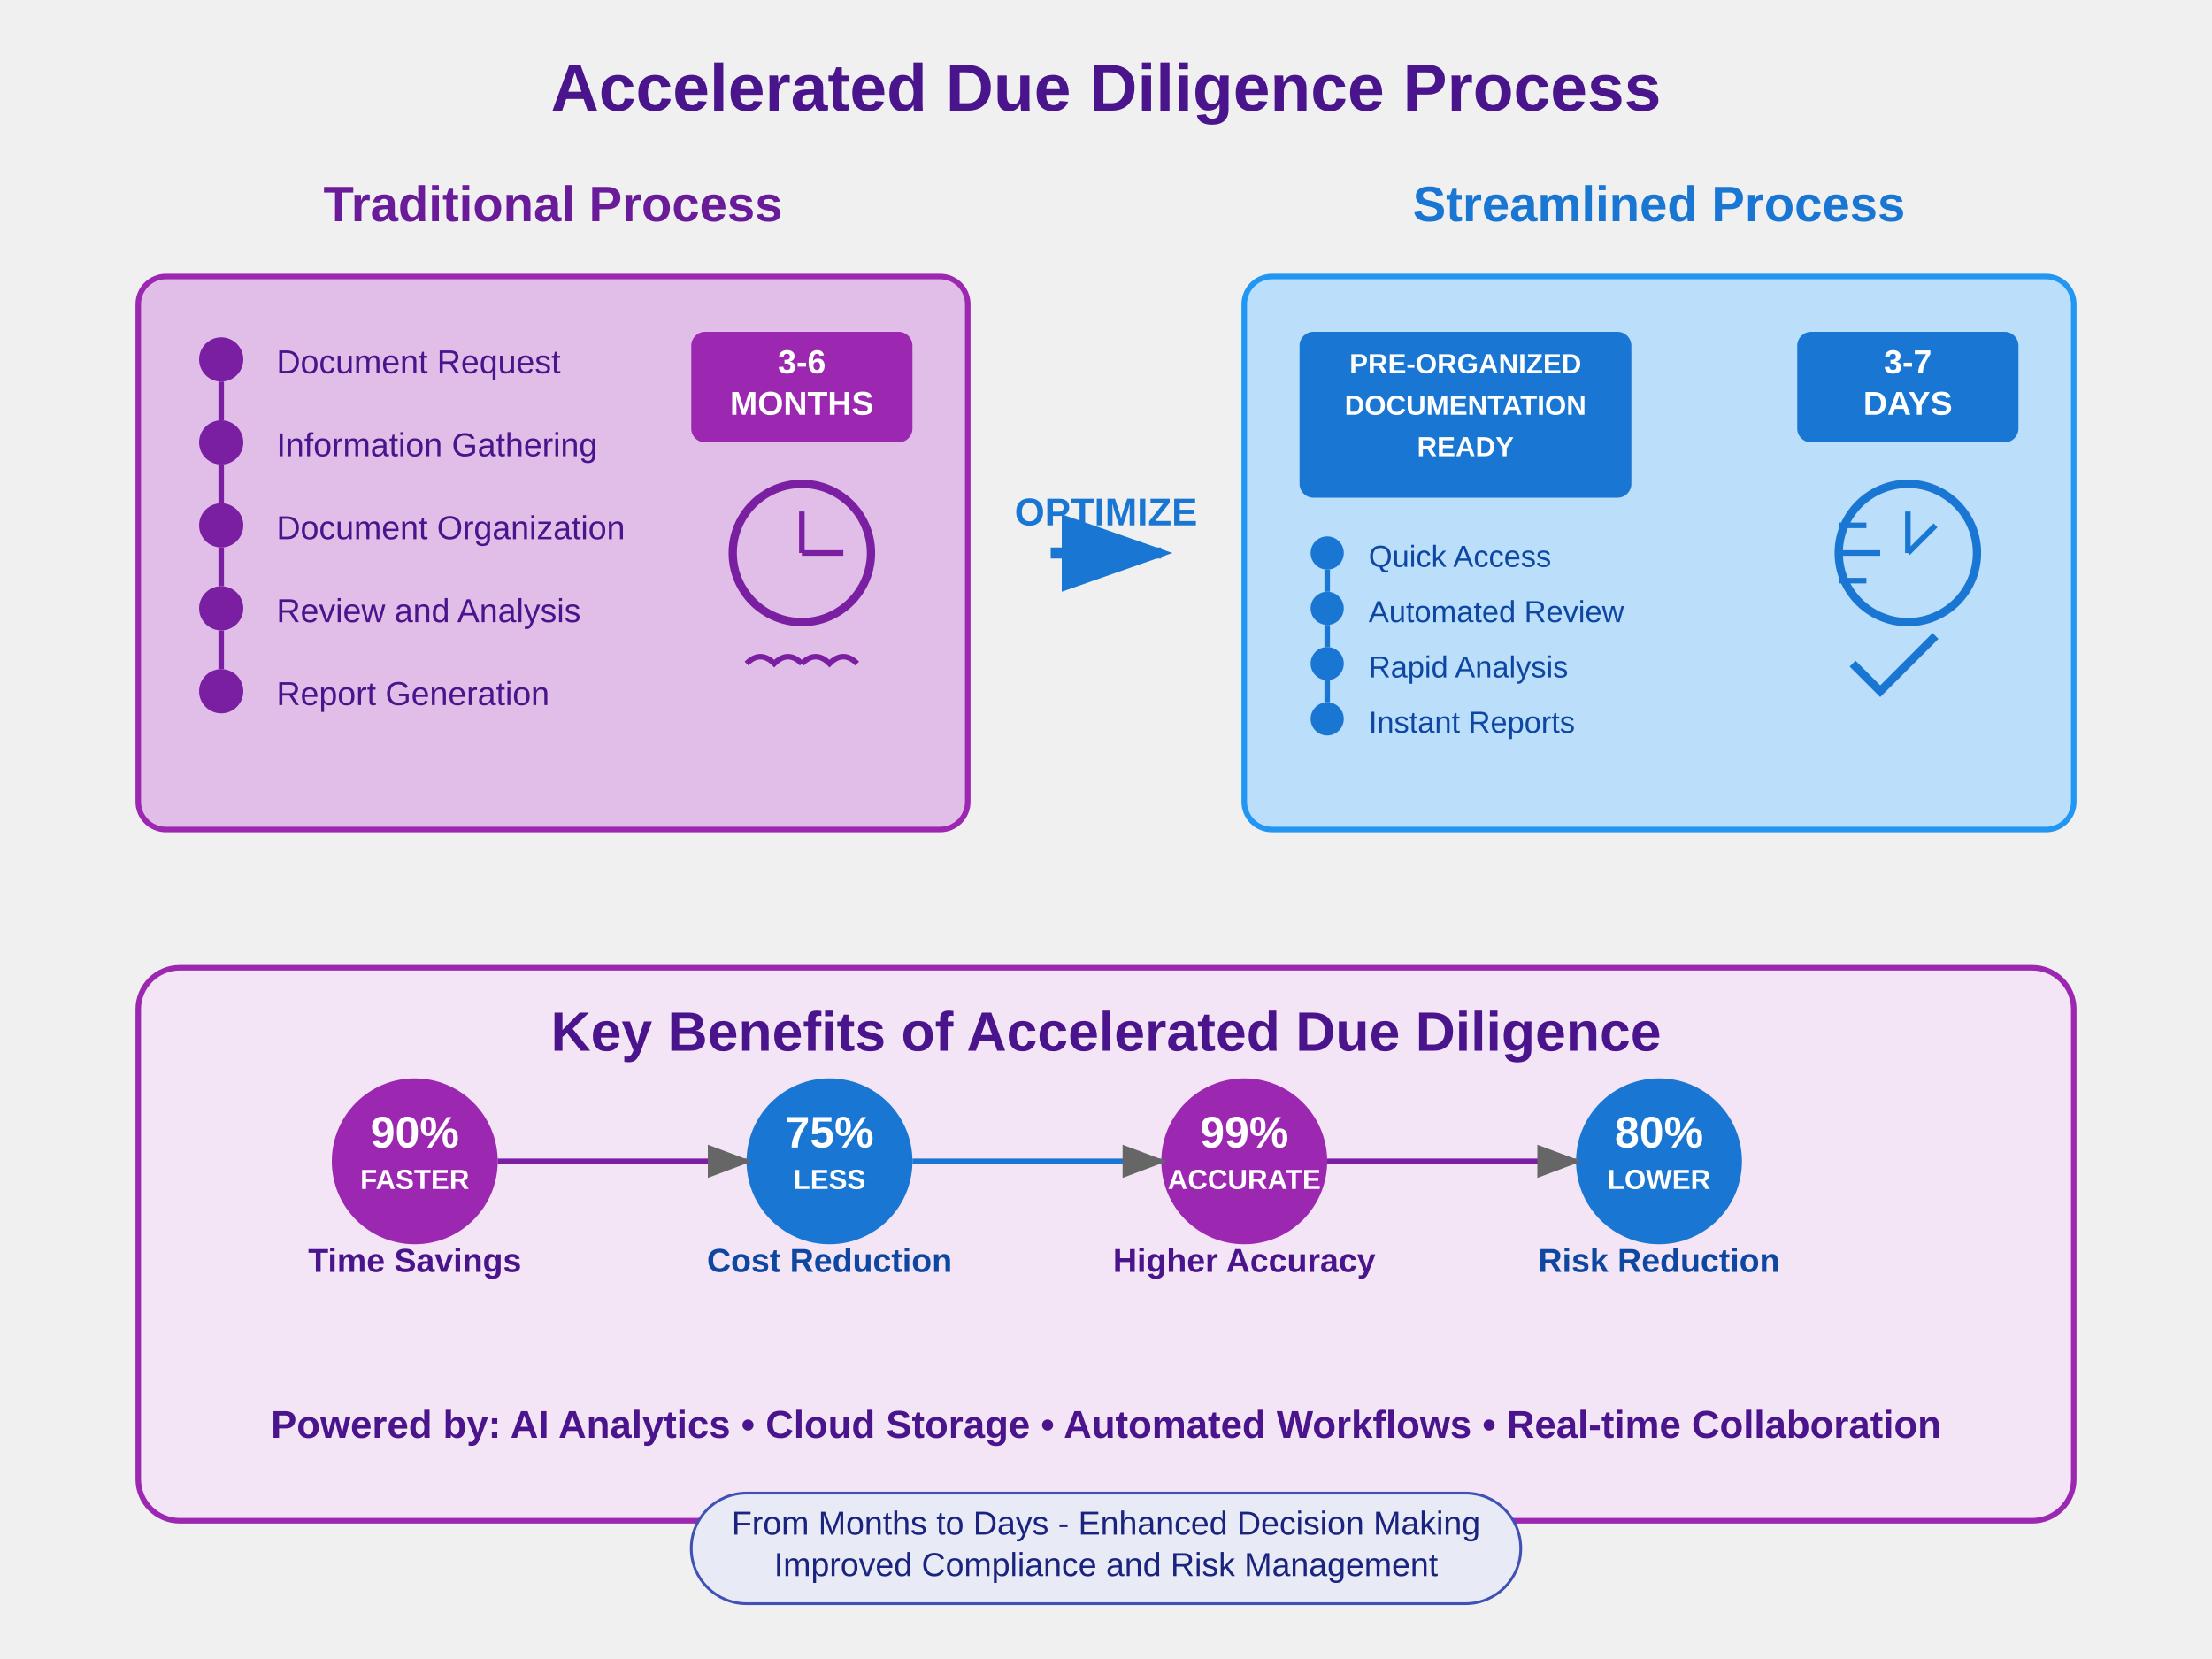
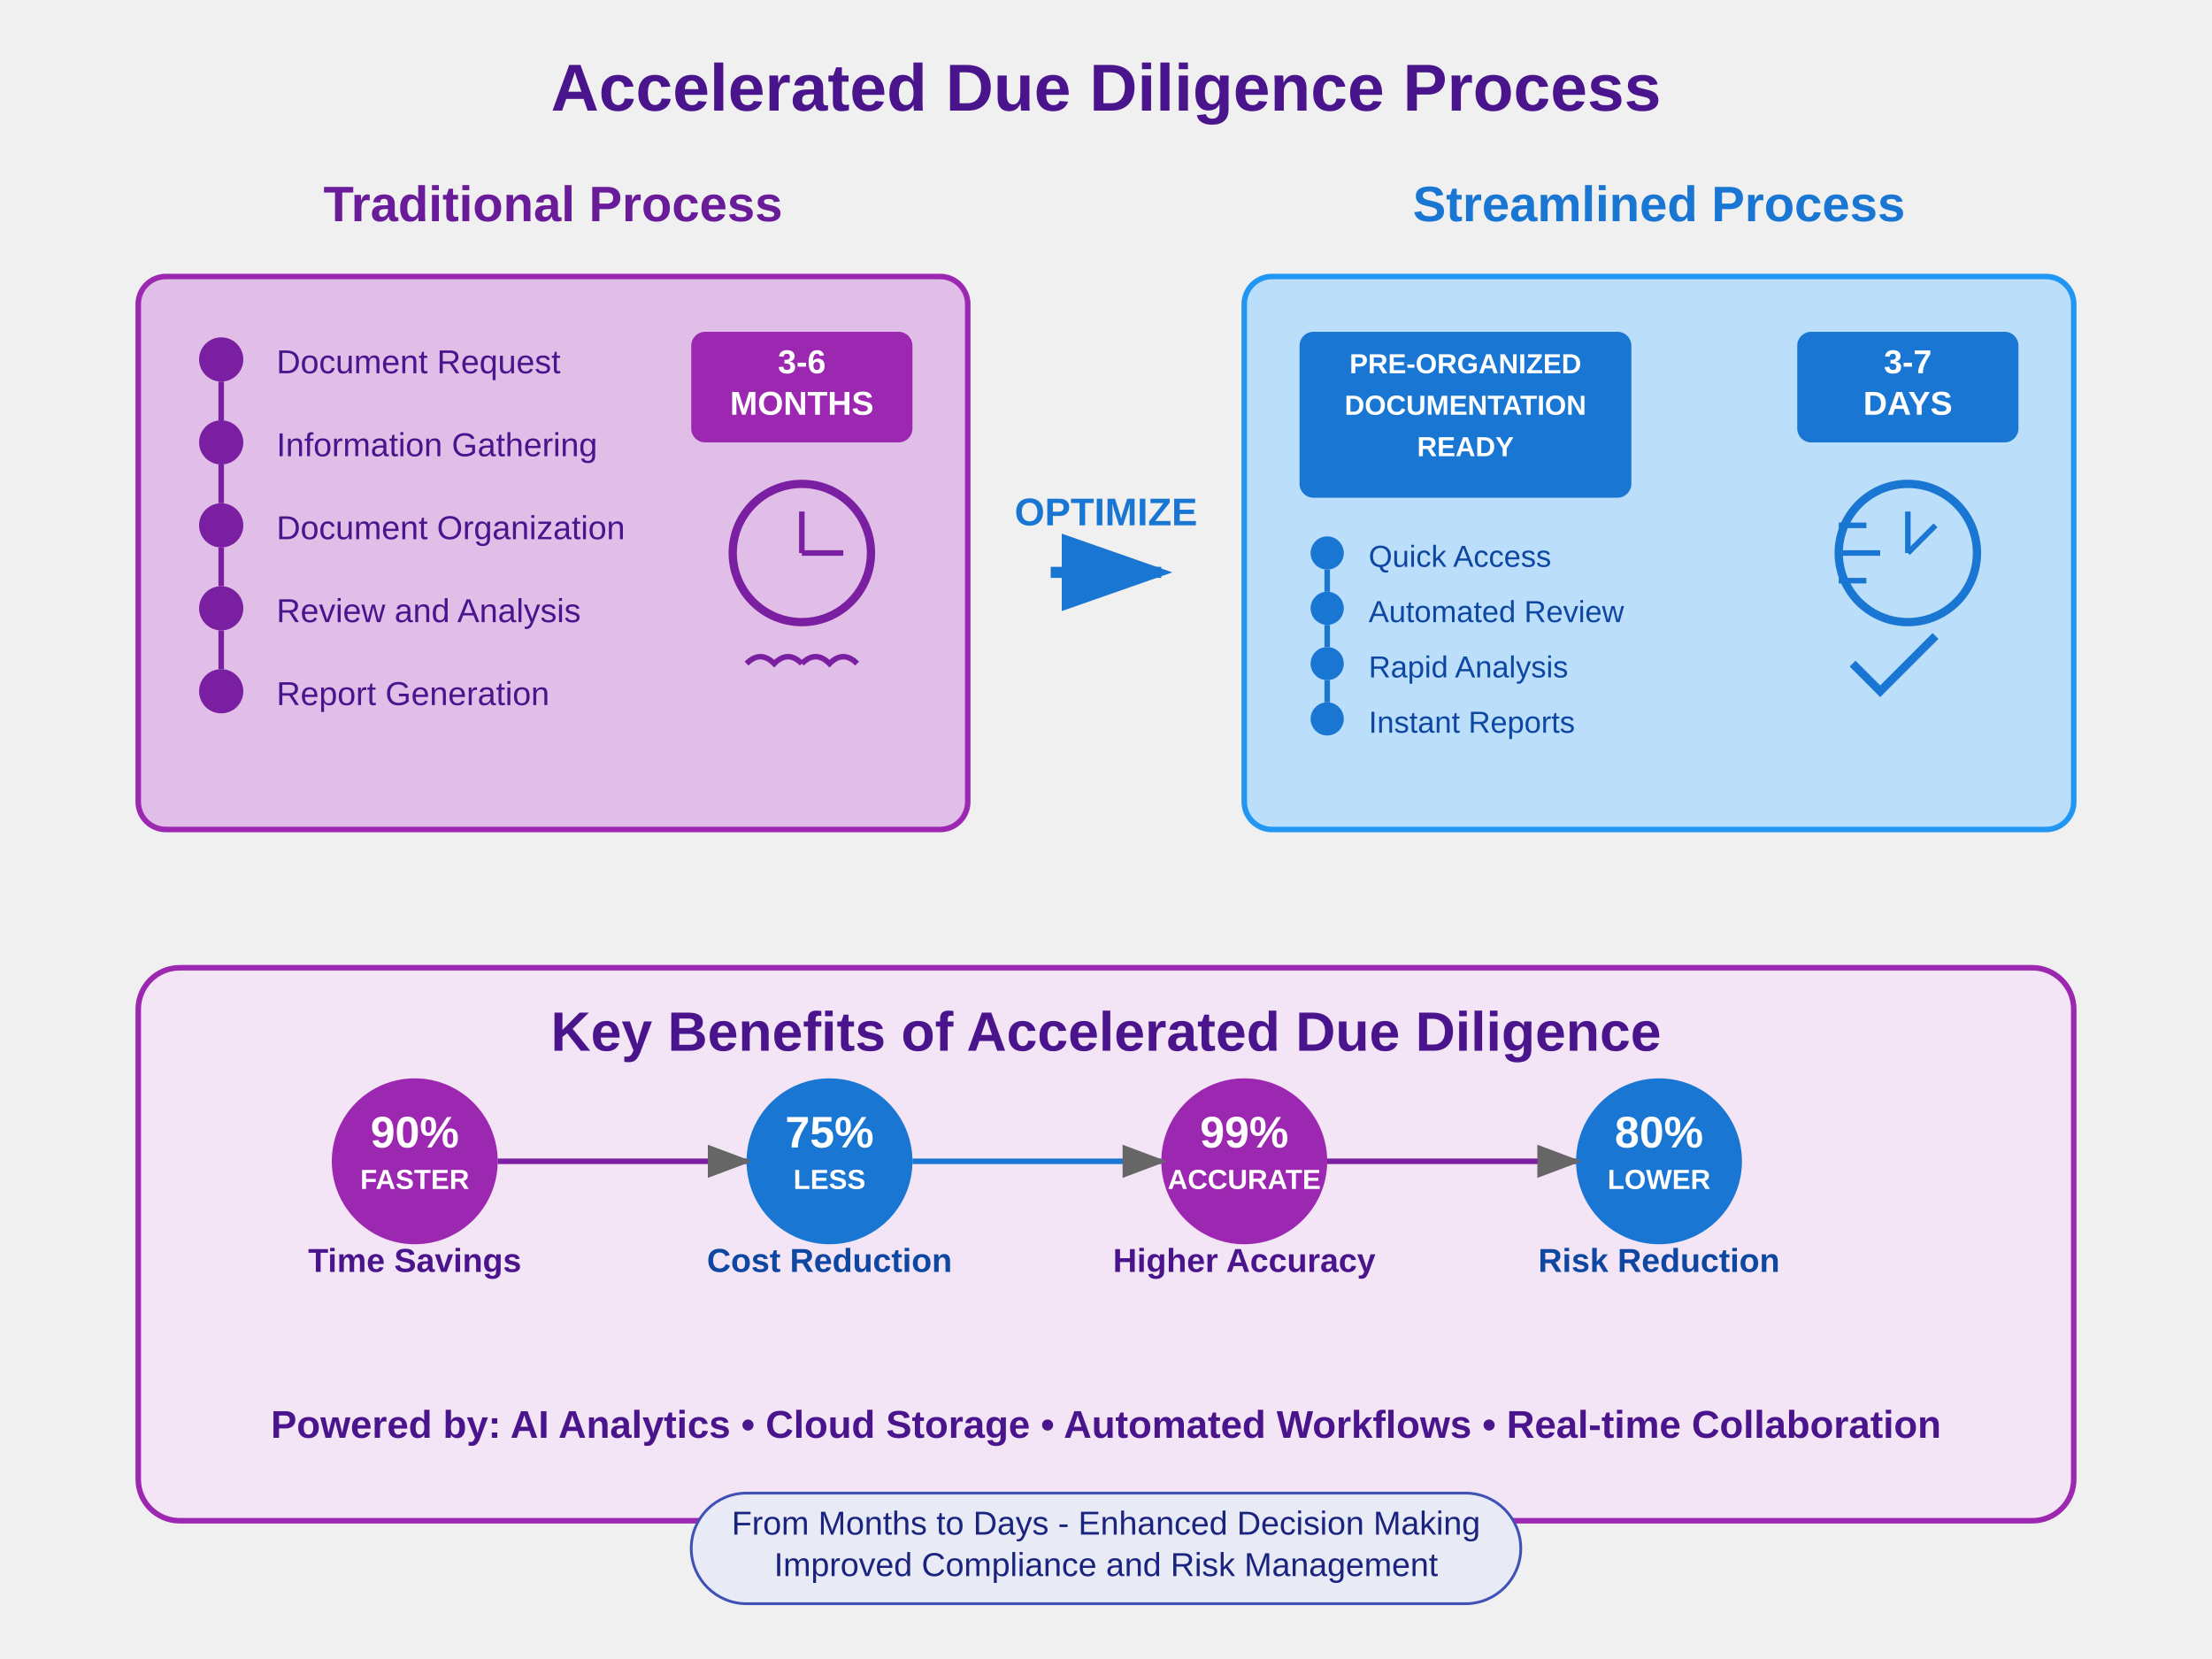
<svg xmlns="http://www.w3.org/2000/svg" width="800" height="600" viewBox="0 0 800 600">
  <rect width="800" height="600" fill="none" />
  <defs>
    <marker id="arrowhead" markerWidth="10" markerHeight="7" refX="9" refY="3.5" orient="auto">
      <polygon points="0 0, 10 3.5, 0 7" fill="#1976D2" />
    </marker>
    <marker id="smallarrow" markerWidth="8" markerHeight="6" refX="7" refY="3" orient="auto">
      <polygon points="0 0, 8 3, 0 6" fill="#666" />
    </marker>
  </defs>
  <text x="400" y="40" text-anchor="middle" font-family="Arial, sans-serif" font-size="24" font-weight="bold" fill="#4A148C">
    Accelerated Due Diligence Process
  </text>
  <g id="traditional-process">
    <text x="200" y="80" text-anchor="middle" font-family="Arial, sans-serif" font-size="18" font-weight="bold" fill="#6A1B9A">
      Traditional Process
    </text>
    <rect x="50" y="100" width="300" height="200" rx="10" fill="#E1BEE7" stroke="#9C27B0" stroke-width="2" />
    <g id="traditional-steps">
      <circle cx="80" cy="130" r="8" fill="#7B1FA2" />
      <text x="100" y="135" font-family="Arial, sans-serif" font-size="12" fill="#4A148C">Document Request</text>
      <circle cx="80" cy="160" r="8" fill="#7B1FA2" />
      <text x="100" y="165" font-family="Arial, sans-serif" font-size="12" fill="#4A148C">Information Gathering</text>
      <circle cx="80" cy="190" r="8" fill="#7B1FA2" />
      <text x="100" y="195" font-family="Arial, sans-serif" font-size="12" fill="#4A148C">Document Organization</text>
      <circle cx="80" cy="220" r="8" fill="#7B1FA2" />
      <text x="100" y="225" font-family="Arial, sans-serif" font-size="12" fill="#4A148C">Review and Analysis</text>
      <circle cx="80" cy="250" r="8" fill="#7B1FA2" />
      <text x="100" y="255" font-family="Arial, sans-serif" font-size="12" fill="#4A148C">Report Generation</text>
      <line x1="80" y1="138" x2="80" y2="152" stroke="#7B1FA2" stroke-width="2" />
      <line x1="80" y1="168" x2="80" y2="182" stroke="#7B1FA2" stroke-width="2" />
      <line x1="80" y1="198" x2="80" y2="212" stroke="#7B1FA2" stroke-width="2" />
      <line x1="80" y1="228" x2="80" y2="242" stroke="#7B1FA2" stroke-width="2" />
    </g>
    <rect x="250" y="120" width="80" height="40" rx="5" fill="#9C27B0" />
    <text x="290" y="135" text-anchor="middle" font-family="Arial, sans-serif" font-size="12" font-weight="bold" fill="white">3-6</text>
    <text x="290" y="150" text-anchor="middle" font-family="Arial, sans-serif" font-size="12" font-weight="bold" fill="white">MONTHS</text>
    <g id="inefficiency-symbols">
      <circle cx="290" cy="200" r="25" fill="none" stroke="#7B1FA2" stroke-width="3" />
      <line x1="290" y1="200" x2="290" y2="185" stroke="#7B1FA2" stroke-width="2" />
      <line x1="290" y1="200" x2="305" y2="200" stroke="#7B1FA2" stroke-width="2" />
      <path d="M270 240 Q275 235 280 240 Q285 235 290 240" fill="none" stroke="#7B1FA2" stroke-width="2" />
      <path d="M290 240 Q295 235 300 240 Q305 235 310 240" fill="none" stroke="#7B1FA2" stroke-width="2" />
    </g>
  </g>
  <g id="transformation-arrow">
-     <path d="M380 200 L420 200" stroke="#1976D2" stroke-width="4" marker-end="url(#arrowhead)" />
    <text x="400" y="190" text-anchor="middle" font-family="Arial, sans-serif" font-size="14" font-weight="bold" fill="#1976D2">
      OPTIMIZE
    </text>
+     <path d="M380 207 L420 207" stroke="#1976D2" stroke-width="4" marker-end="url(#arrowhead)" />
  </g>
  <g id="streamlined-process">
    <text x="600" y="80" text-anchor="middle" font-family="Arial, sans-serif" font-size="18" font-weight="bold" fill="#1976D2">
      Streamlined Process
    </text>
    <rect x="450" y="100" width="300" height="200" rx="10" fill="#BBDEFB" stroke="#2196F3" stroke-width="2" />
    <rect x="470" y="120" width="120" height="60" rx="5" fill="#1976D2" />
    <text x="530" y="135" text-anchor="middle" font-family="Arial, sans-serif" font-size="10" font-weight="bold" fill="white">PRE-ORGANIZED</text>
    <text x="530" y="150" text-anchor="middle" font-family="Arial, sans-serif" font-size="10" font-weight="bold" fill="white">DOCUMENTATION</text>
    <text x="530" y="165" text-anchor="middle" font-family="Arial, sans-serif" font-size="10" font-weight="bold" fill="white">READY</text>
    <g id="streamlined-steps">
      <circle cx="480" cy="200" r="6" fill="#1976D2" />
      <text x="495" y="205" font-family="Arial, sans-serif" font-size="11" fill="#0D47A1">Quick Access</text>
      <circle cx="480" cy="220" r="6" fill="#1976D2" />
      <text x="495" y="225" font-family="Arial, sans-serif" font-size="11" fill="#0D47A1">Automated Review</text>
      <circle cx="480" cy="240" r="6" fill="#1976D2" />
      <text x="495" y="245" font-family="Arial, sans-serif" font-size="11" fill="#0D47A1">Rapid Analysis</text>
      <circle cx="480" cy="260" r="6" fill="#1976D2" />
      <text x="495" y="265" font-family="Arial, sans-serif" font-size="11" fill="#0D47A1">Instant Reports</text>
      <line x1="480" y1="206" x2="480" y2="214" stroke="#1976D2" stroke-width="2" />
      <line x1="480" y1="226" x2="480" y2="234" stroke="#1976D2" stroke-width="2" />
      <line x1="480" y1="246" x2="480" y2="254" stroke="#1976D2" stroke-width="2" />
    </g>
    <rect x="650" y="120" width="80" height="40" rx="5" fill="#1976D2" />
    <text x="690" y="135" text-anchor="middle" font-family="Arial, sans-serif" font-size="12" font-weight="bold" fill="white">3-7</text>
    <text x="690" y="150" text-anchor="middle" font-family="Arial, sans-serif" font-size="12" font-weight="bold" fill="white">DAYS</text>
    <g id="efficiency-symbols">
      <circle cx="690" cy="200" r="25" fill="none" stroke="#1976D2" stroke-width="3" />
      <line x1="690" y1="200" x2="690" y2="185" stroke="#1976D2" stroke-width="2" />
      <line x1="690" y1="200" x2="700" y2="190" stroke="#1976D2" stroke-width="2" />
      <path d="M665 190 L675 190" stroke="#1976D2" stroke-width="2" />
      <path d="M665 200 L680 200" stroke="#1976D2" stroke-width="2" />
      <path d="M665 210 L675 210" stroke="#1976D2" stroke-width="2" />
      <path d="M670 240 L680 250 L700 230" fill="none" stroke="#1976D2" stroke-width="3" />
    </g>
  </g>
  <g id="benefits">
    <rect x="50" y="350" width="700" height="200" rx="15" fill="#F3E5F5" stroke="#9C27B0" stroke-width="2" />
    <text x="400" y="380" text-anchor="middle" font-family="Arial, sans-serif" font-size="20" font-weight="bold" fill="#4A148C">
      Key Benefits of Accelerated Due Diligence
    </text>
    <g id="time-savings">
      <circle cx="150" cy="420" r="30" fill="#9C27B0" />
      <text x="150" y="415" text-anchor="middle" font-family="Arial, sans-serif" font-size="16" font-weight="bold" fill="white">90%</text>
      <text x="150" y="430" text-anchor="middle" font-family="Arial, sans-serif" font-size="10" font-weight="bold" fill="white">FASTER</text>
      <text x="150" y="460" text-anchor="middle" font-family="Arial, sans-serif" font-size="12" font-weight="bold" fill="#4A148C">Time Savings</text>
    </g>
    <g id="cost-reduction">
      <circle cx="300" cy="420" r="30" fill="#1976D2" />
      <text x="300" y="415" text-anchor="middle" font-family="Arial, sans-serif" font-size="16" font-weight="bold" fill="white">75%</text>
      <text x="300" y="430" text-anchor="middle" font-family="Arial, sans-serif" font-size="10" font-weight="bold" fill="white">LESS</text>
      <text x="300" y="460" text-anchor="middle" font-family="Arial, sans-serif" font-size="12" font-weight="bold" fill="#0D47A1">Cost Reduction</text>
    </g>
    <g id="accuracy">
      <circle cx="450" cy="420" r="30" fill="#9C27B0" />
      <text x="450" y="415" text-anchor="middle" font-family="Arial, sans-serif" font-size="16" font-weight="bold" fill="white">99%</text>
      <text x="450" y="430" text-anchor="middle" font-family="Arial, sans-serif" font-size="10" font-weight="bold" fill="white">ACCURATE</text>
      <text x="450" y="460" text-anchor="middle" font-family="Arial, sans-serif" font-size="12" font-weight="bold" fill="#4A148C">Higher Accuracy</text>
    </g>
    <g id="risk-reduction">
      <circle cx="600" cy="420" r="30" fill="#1976D2" />
      <text x="600" y="415" text-anchor="middle" font-family="Arial, sans-serif" font-size="16" font-weight="bold" fill="white">80%</text>
      <text x="600" y="430" text-anchor="middle" font-family="Arial, sans-serif" font-size="10" font-weight="bold" fill="white">LOWER</text>
      <text x="600" y="460" text-anchor="middle" font-family="Arial, sans-serif" font-size="12" font-weight="bold" fill="#0D47A1">Risk Reduction</text>
    </g>
    <path d="M180 420 L270 420" stroke="#7B1FA2" stroke-width="2" marker-end="url(#smallarrow)" />
    <path d="M330 420 L420 420" stroke="#1976D2" stroke-width="2" marker-end="url(#smallarrow)" />
    <path d="M480 420 L570 420" stroke="#7B1FA2" stroke-width="2" marker-end="url(#smallarrow)" />
  </g>
  <g id="tech-stack">
    <text x="400" y="520" text-anchor="middle" font-family="Arial, sans-serif" font-size="14" font-weight="bold" fill="#4A148C">
      Powered by: AI Analytics • Cloud Storage • Automated Workflows • Real-time Collaboration
    </text>
  </g>
  <g id="metrics">
    <rect x="250" y="540" width="300" height="40" rx="20" fill="#E8EAF6" stroke="#3F51B5" stroke-width="1" />
    <text x="400" y="555" text-anchor="middle" font-family="Arial, sans-serif" font-size="12" fill="#1A237E">
      From Months to Days - Enhanced Decision Making
    </text>
    <text x="400" y="570" text-anchor="middle" font-family="Arial, sans-serif" font-size="12" fill="#1A237E">
      Improved Compliance and Risk Management
    </text>
  </g>
</svg>
